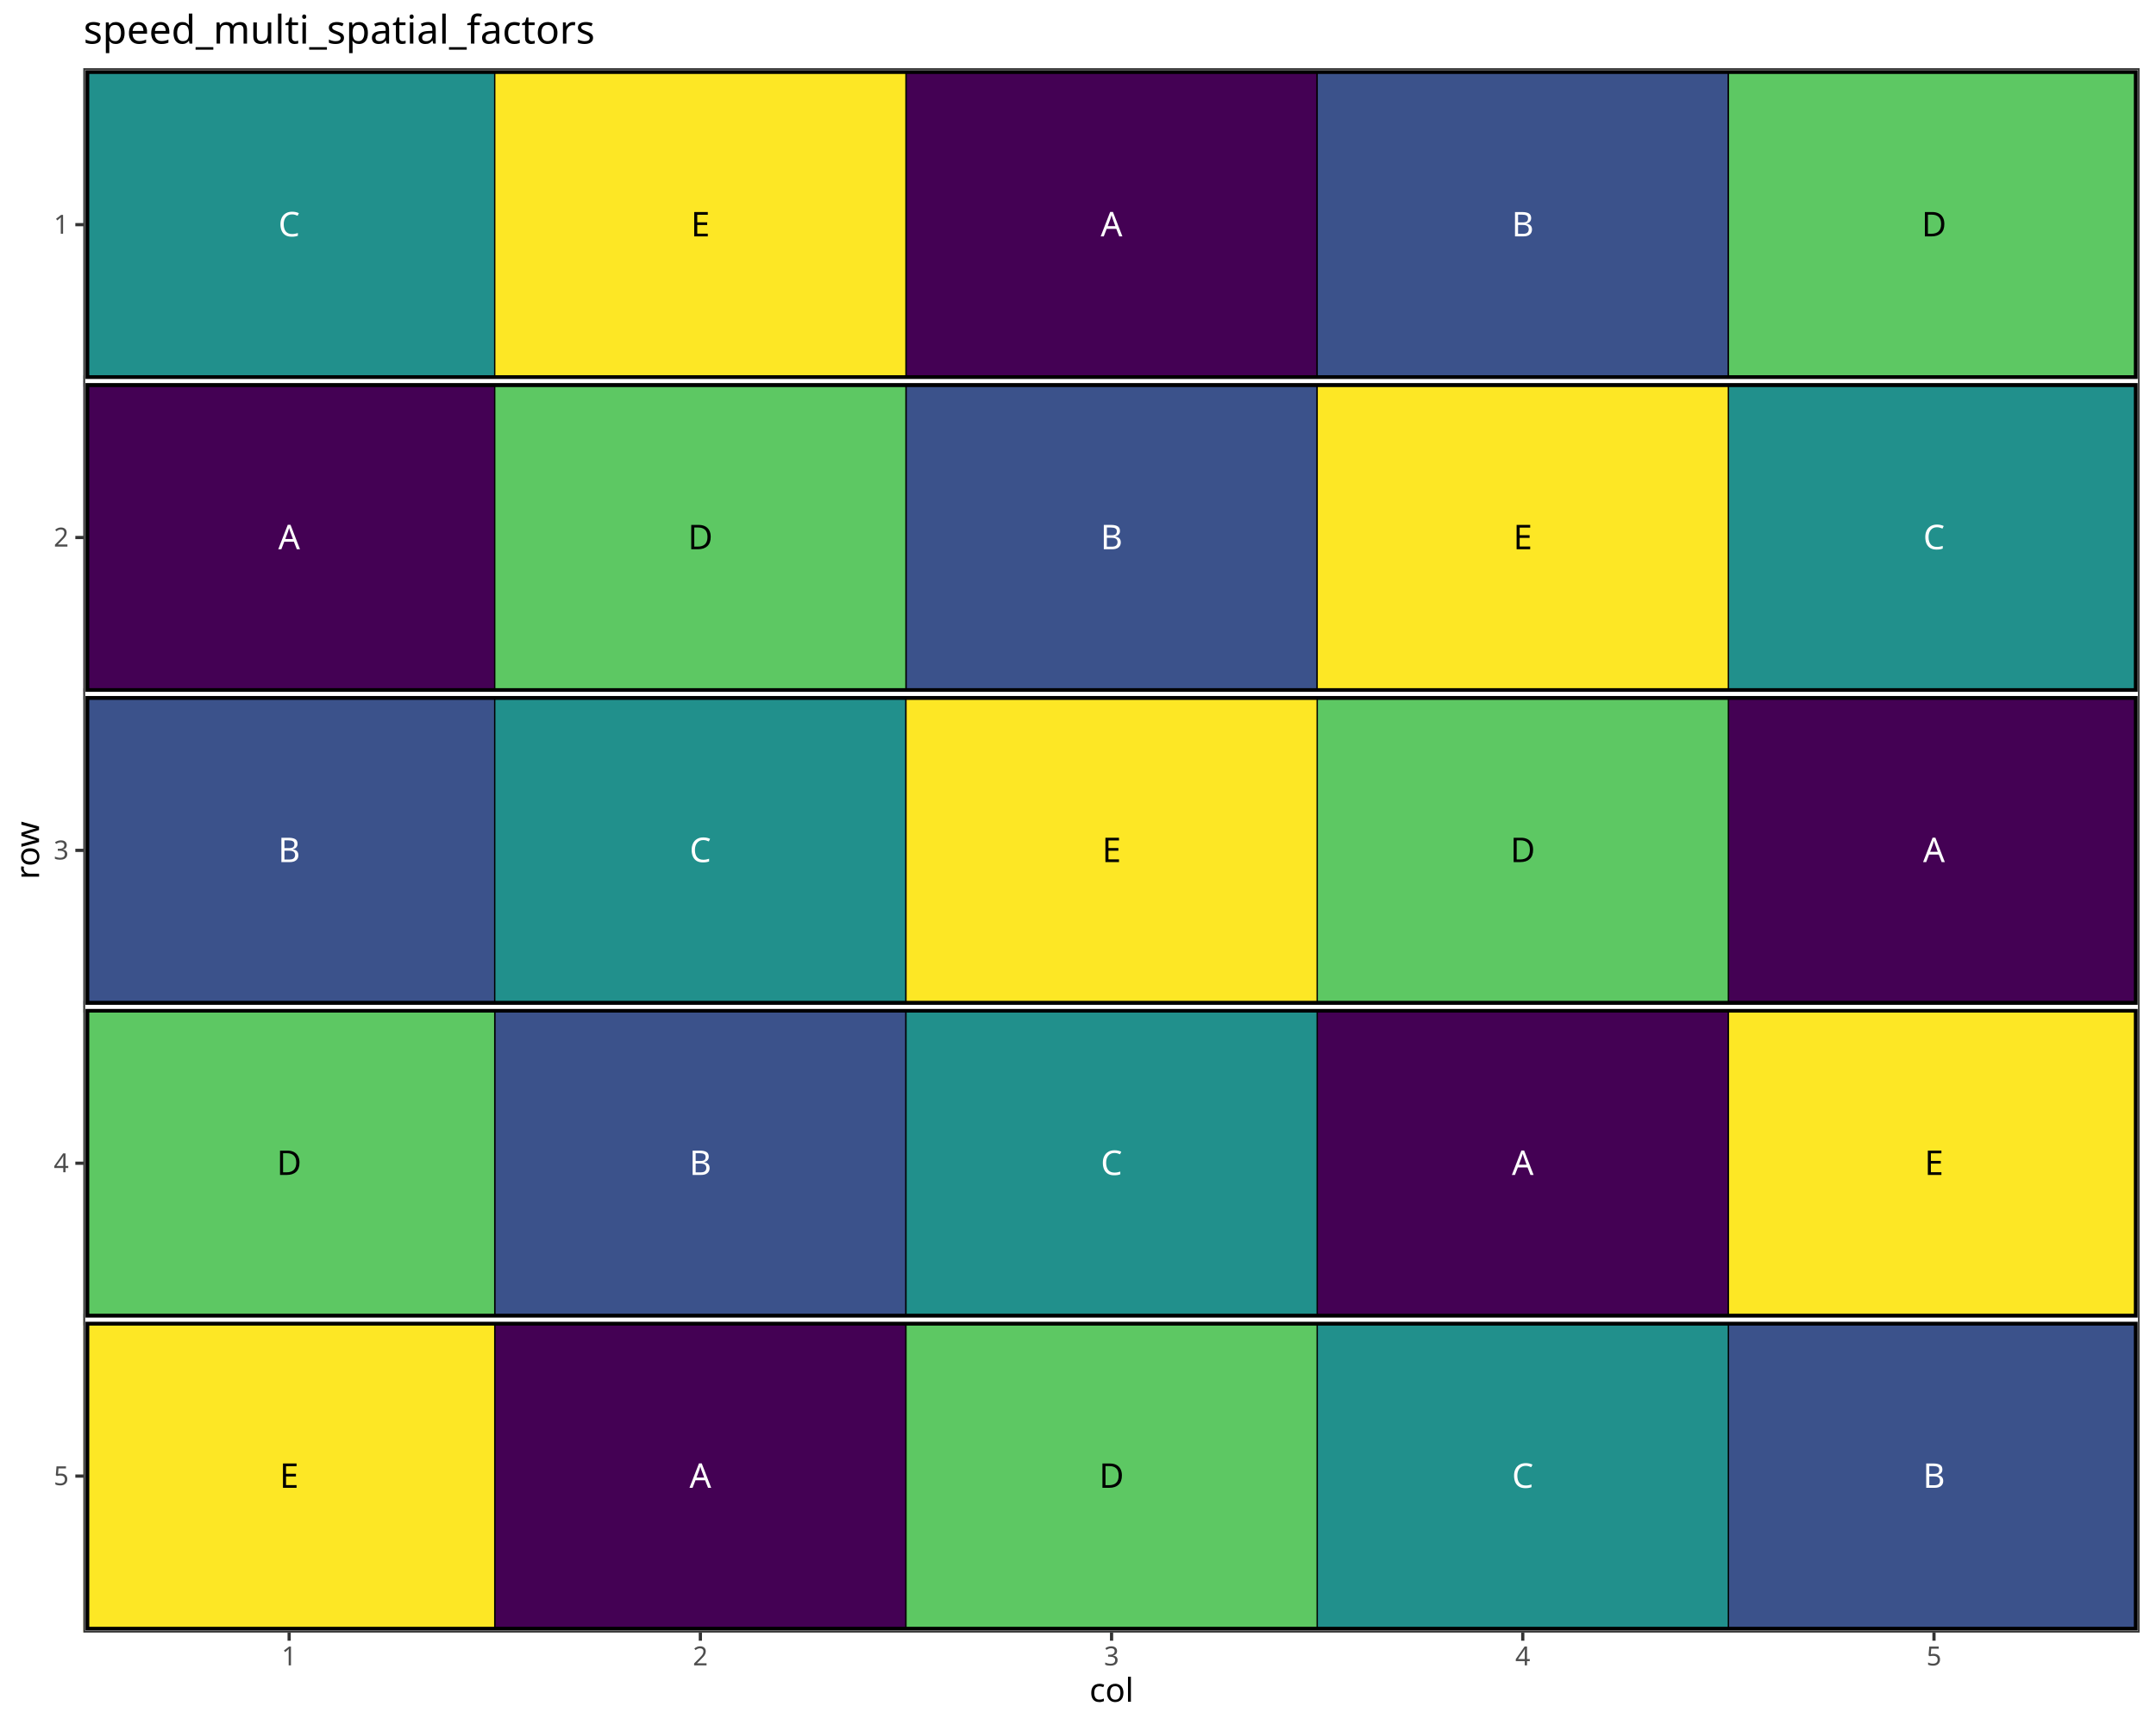
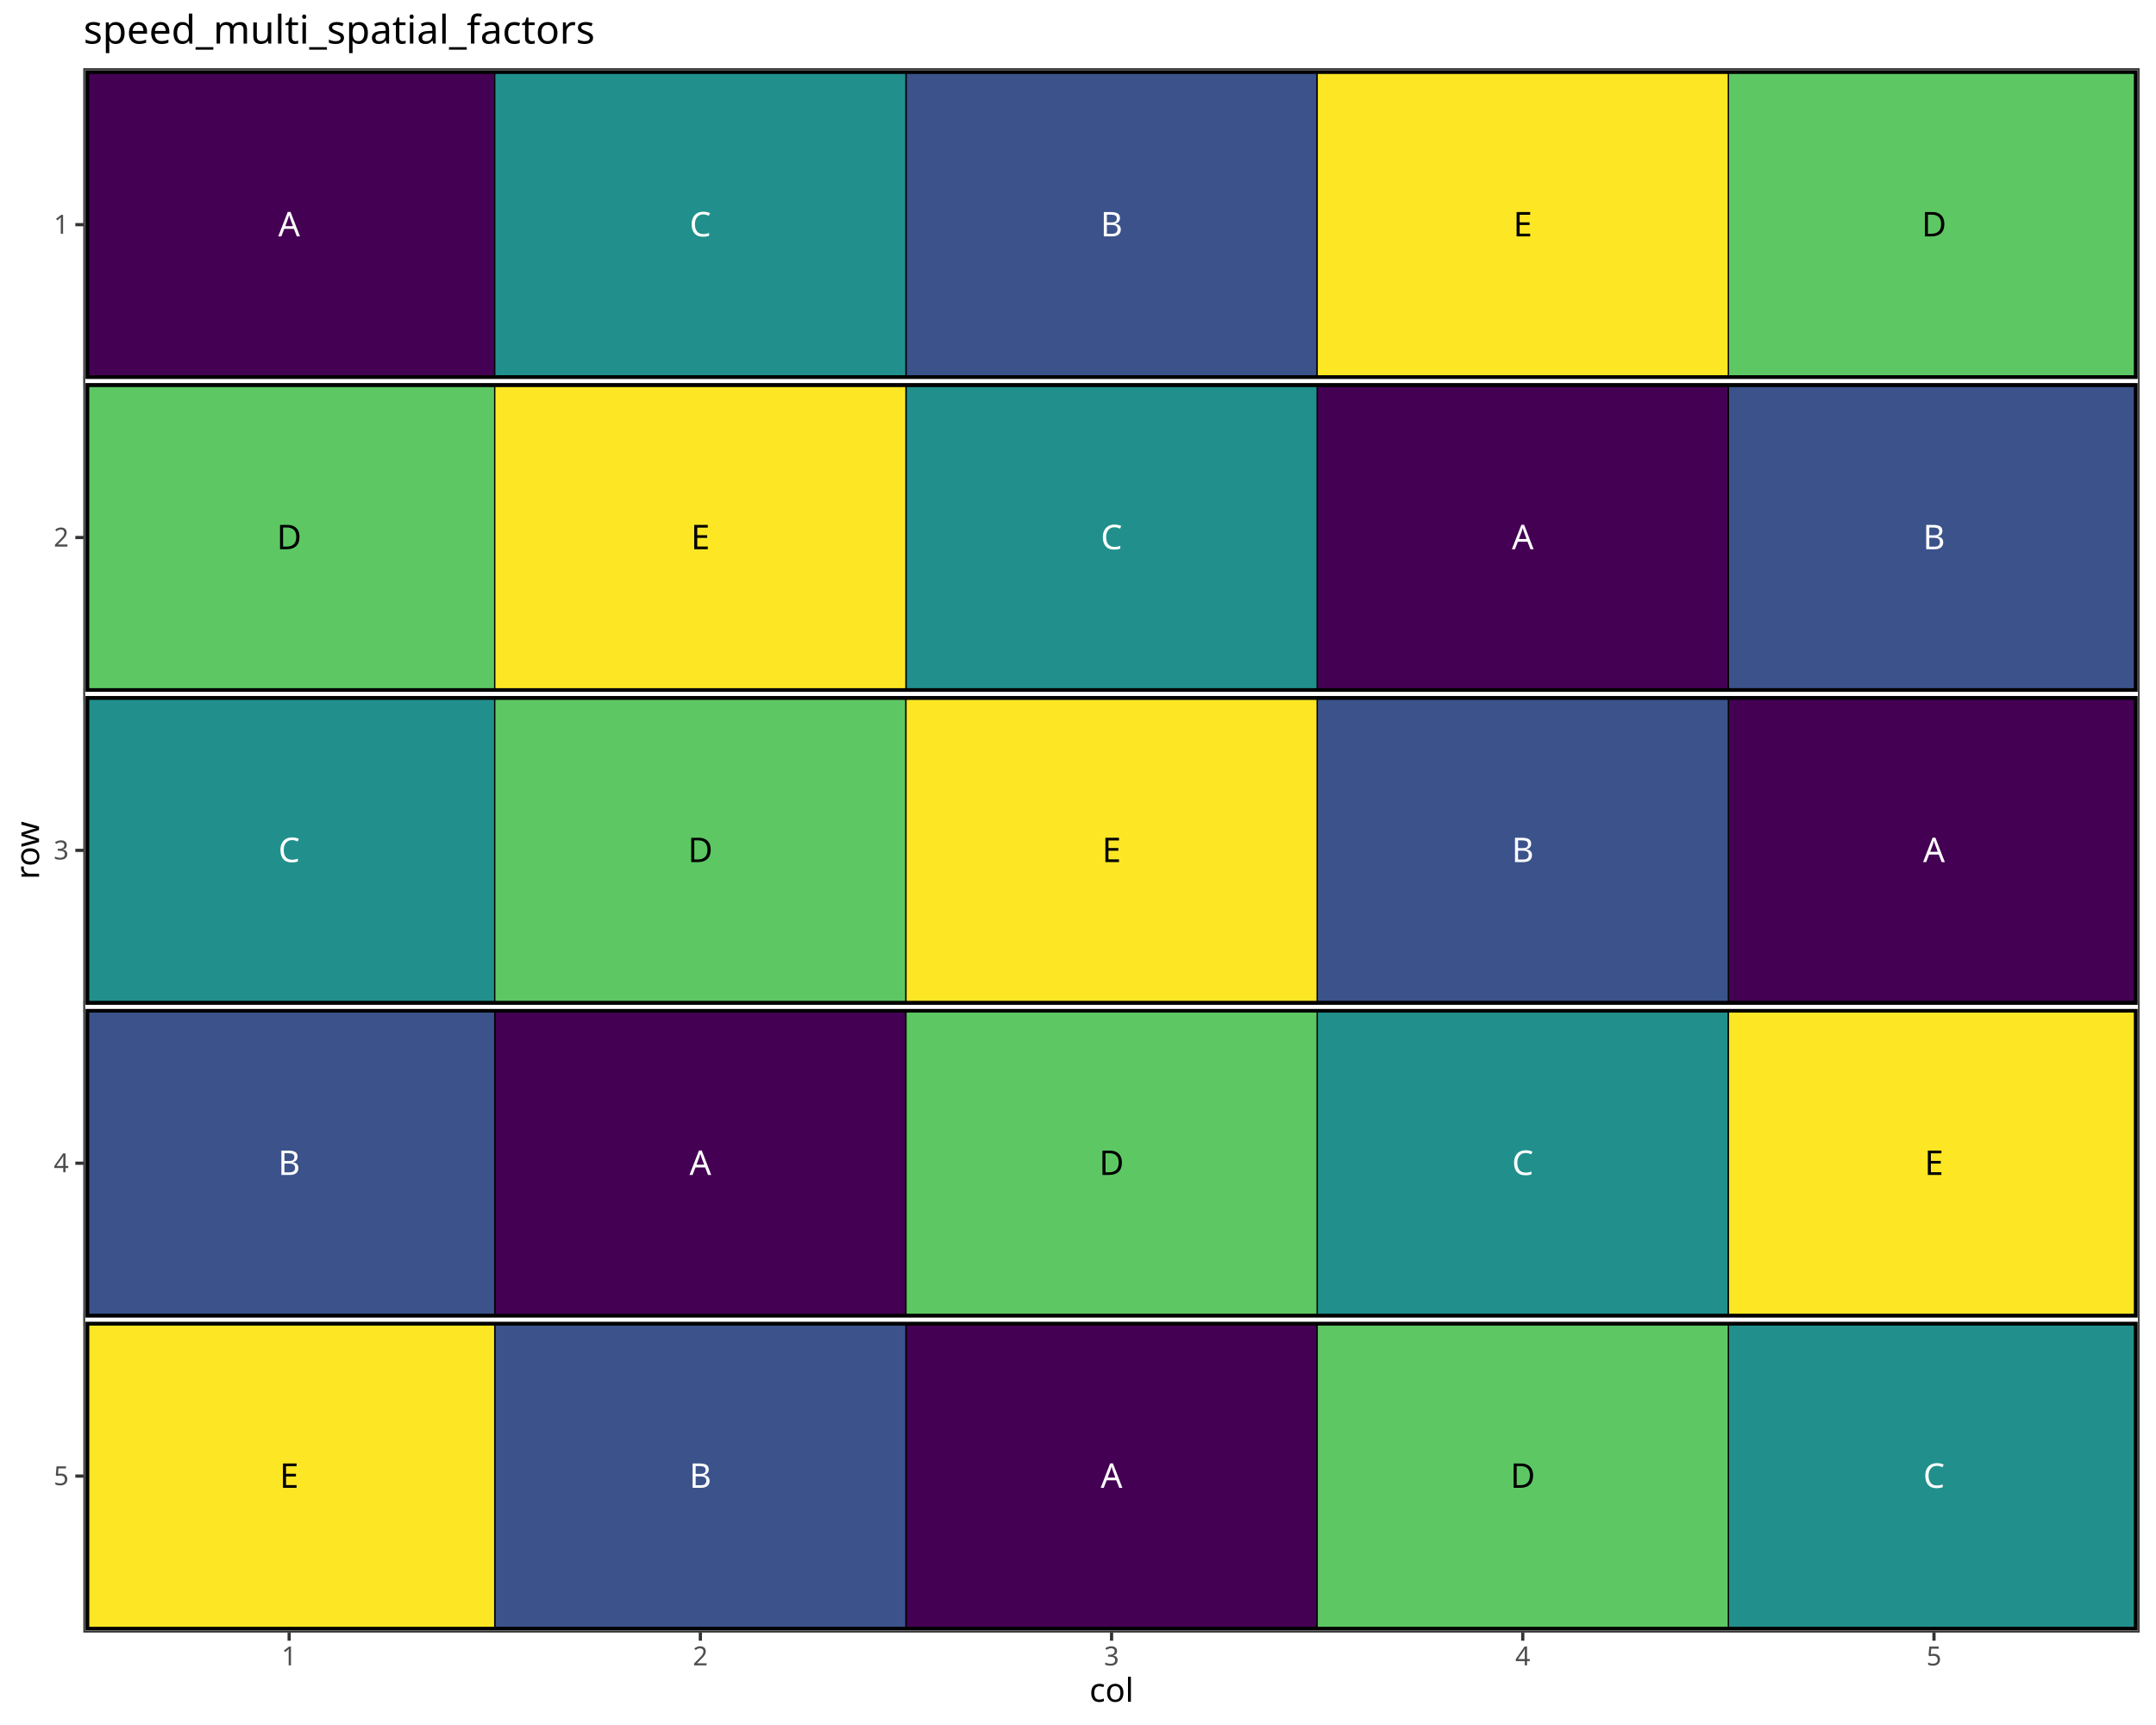
<svg xmlns="http://www.w3.org/2000/svg" class="svglite" data-engine-version="2.0" width="720.00pt" height="576.00pt" viewBox="0 0 720.00 576.00">
  <defs>
    <style type="text/css">
    .svglite line, .svglite polyline, .svglite polygon, .svglite path, .svglite rect, .svglite circle {
      fill: none;
      stroke: #000000;
      stroke-linecap: round;
      stroke-linejoin: round;
      stroke-miterlimit: 10.00;
    }
  </style>
  </defs>
  <rect width="100%" height="100%" style="stroke: none; fill: #FFFFFF;" />
  <defs>
    <clipPath id="cpMC4wMHw3MjAuMDB8MC4wMHw1NzYuMDA=">
      <rect x="0.00" y="0.00" width="720.00" height="576.00" />
    </clipPath>
  </defs>
  <g clip-path="url(#cpMC4wMHw3MjAuMDB8MC4wMHw1NzYuMDA=)">
    <rect x="0.00" y="0.00" width="720.00" height="576.00" style="stroke-width: 1.07; stroke: #FFFFFF; fill: #FFFFFF;" />
  </g>
  <defs>
    <clipPath id="cpMjcuOTB8NzE0LjUyfDIyLjc4fDU0NS4xMQ==">
      <rect x="27.90" y="22.78" width="686.62" height="522.33" />
    </clipPath>
  </defs>
  <g clip-path="url(#cpMjcuOTB8NzE0LjUyfDIyLjc4fDU0NS4xMQ==)">
    <rect x="27.90" y="22.78" width="686.62" height="522.33" style="stroke-width: 1.07; stroke: none; fill: #FFFFFF;" />
    <polyline points="27.90,22.78 714.52,22.78 " style="stroke-width: 0.53; stroke: #EBEBEB; stroke-linecap: butt;" />
    <polyline points="27.90,127.25 714.52,127.25 " style="stroke-width: 0.53; stroke: #EBEBEB; stroke-linecap: butt;" />
    <polyline points="27.90,231.72 714.52,231.72 " style="stroke-width: 0.53; stroke: #EBEBEB; stroke-linecap: butt;" />
    <polyline points="27.90,336.18 714.52,336.18 " style="stroke-width: 0.53; stroke: #EBEBEB; stroke-linecap: butt;" />
    <polyline points="27.90,440.65 714.52,440.65 " style="stroke-width: 0.53; stroke: #EBEBEB; stroke-linecap: butt;" />
    <polyline points="27.90,545.11 714.52,545.11 " style="stroke-width: 0.53; stroke: #EBEBEB; stroke-linecap: butt;" />
    <polyline points="27.90,545.11 27.90,22.78 " style="stroke-width: 0.53; stroke: #EBEBEB; stroke-linecap: butt;" />
    <polyline points="165.22,545.11 165.22,22.78 " style="stroke-width: 0.53; stroke: #EBEBEB; stroke-linecap: butt;" />
    <polyline points="302.55,545.11 302.55,22.78 " style="stroke-width: 0.53; stroke: #EBEBEB; stroke-linecap: butt;" />
    <polyline points="439.87,545.11 439.87,22.78 " style="stroke-width: 0.53; stroke: #EBEBEB; stroke-linecap: butt;" />
    <polyline points="577.20,545.11 577.20,22.78 " style="stroke-width: 0.53; stroke: #EBEBEB; stroke-linecap: butt;" />
    <polyline points="714.52,545.11 714.52,22.78 " style="stroke-width: 0.53; stroke: #EBEBEB; stroke-linecap: butt;" />
    <polyline points="27.90,75.02 714.52,75.02 " style="stroke-width: 1.07; stroke: #EBEBEB; stroke-linecap: butt;" />
    <polyline points="27.90,179.48 714.52,179.48 " style="stroke-width: 1.07; stroke: #EBEBEB; stroke-linecap: butt;" />
    <polyline points="27.90,283.95 714.52,283.95 " style="stroke-width: 1.07; stroke: #EBEBEB; stroke-linecap: butt;" />
    <polyline points="27.90,388.41 714.52,388.41 " style="stroke-width: 1.07; stroke: #EBEBEB; stroke-linecap: butt;" />
    <polyline points="27.90,492.88 714.52,492.88 " style="stroke-width: 1.07; stroke: #EBEBEB; stroke-linecap: butt;" />
    <polyline points="96.56,545.11 96.56,22.78 " style="stroke-width: 1.07; stroke: #EBEBEB; stroke-linecap: butt;" />
    <polyline points="233.89,545.11 233.89,22.78 " style="stroke-width: 1.07; stroke: #EBEBEB; stroke-linecap: butt;" />
    <polyline points="371.21,545.11 371.21,22.78 " style="stroke-width: 1.07; stroke: #EBEBEB; stroke-linecap: butt;" />
    <polyline points="508.53,545.11 508.53,22.78 " style="stroke-width: 1.07; stroke: #EBEBEB; stroke-linecap: butt;" />
    <polyline points="645.86,545.11 645.86,22.78 " style="stroke-width: 1.07; stroke: #EBEBEB; stroke-linecap: butt;" />
-     <rect x="302.55" y="22.78" width="137.32" height="104.47" style="stroke-width: 0.43; stroke-linecap: butt; stroke-linejoin: miter; fill: #440154;" />
+     <rect x="27.90" y="22.78" width="137.32" height="104.47" style="stroke-width: 0.43; stroke-linecap: butt; stroke-linejoin: miter; fill: #440154;" />
    <rect x="577.20" y="231.72" width="137.32" height="104.47" style="stroke-width: 0.43; stroke-linecap: butt; stroke-linejoin: miter; fill: #440154;" />
-     <rect x="439.87" y="336.18" width="137.32" height="104.47" style="stroke-width: 0.43; stroke-linecap: butt; stroke-linejoin: miter; fill: #440154;" />
-     <rect x="27.90" y="127.25" width="137.32" height="104.47" style="stroke-width: 0.43; stroke-linecap: butt; stroke-linejoin: miter; fill: #440154;" />
-     <rect x="165.22" y="440.65" width="137.32" height="104.47" style="stroke-width: 0.43; stroke-linecap: butt; stroke-linejoin: miter; fill: #440154;" />
-     <rect x="27.90" y="231.72" width="137.32" height="104.47" style="stroke-width: 0.43; stroke-linecap: butt; stroke-linejoin: miter; fill: #3B528B;" />
-     <rect x="439.87" y="22.78" width="137.32" height="104.47" style="stroke-width: 0.43; stroke-linecap: butt; stroke-linejoin: miter; fill: #3B528B;" />
-     <rect x="165.22" y="336.18" width="137.32" height="104.47" style="stroke-width: 0.43; stroke-linecap: butt; stroke-linejoin: miter; fill: #3B528B;" />
-     <rect x="302.55" y="127.25" width="137.32" height="104.47" style="stroke-width: 0.43; stroke-linecap: butt; stroke-linejoin: miter; fill: #3B528B;" />
-     <rect x="577.20" y="440.65" width="137.32" height="104.47" style="stroke-width: 0.43; stroke-linecap: butt; stroke-linejoin: miter; fill: #3B528B;" />
-     <rect x="27.90" y="22.78" width="137.32" height="104.47" style="stroke-width: 0.43; stroke-linecap: butt; stroke-linejoin: miter; fill: #21908C;" />
-     <rect x="577.20" y="127.25" width="137.32" height="104.47" style="stroke-width: 0.43; stroke-linecap: butt; stroke-linejoin: miter; fill: #21908C;" />
-     <rect x="165.22" y="231.72" width="137.32" height="104.47" style="stroke-width: 0.43; stroke-linecap: butt; stroke-linejoin: miter; fill: #21908C;" />
-     <rect x="302.55" y="336.18" width="137.32" height="104.47" style="stroke-width: 0.43; stroke-linecap: butt; stroke-linejoin: miter; fill: #21908C;" />
-     <rect x="439.87" y="440.65" width="137.32" height="104.47" style="stroke-width: 0.43; stroke-linecap: butt; stroke-linejoin: miter; fill: #21908C;" />
-     <rect x="165.22" y="127.25" width="137.32" height="104.47" style="stroke-width: 0.43; stroke-linecap: butt; stroke-linejoin: miter; fill: #5DC863;" />
-     <rect x="439.87" y="231.72" width="137.32" height="104.47" style="stroke-width: 0.43; stroke-linecap: butt; stroke-linejoin: miter; fill: #5DC863;" />
-     <rect x="302.55" y="440.65" width="137.32" height="104.47" style="stroke-width: 0.43; stroke-linecap: butt; stroke-linejoin: miter; fill: #5DC863;" />
-     <rect x="27.90" y="336.18" width="137.32" height="104.47" style="stroke-width: 0.43; stroke-linecap: butt; stroke-linejoin: miter; fill: #5DC863;" />
+     <rect x="439.87" y="127.25" width="137.32" height="104.47" style="stroke-width: 0.43; stroke-linecap: butt; stroke-linejoin: miter; fill: #440154;" />
+     <rect x="302.55" y="440.65" width="137.32" height="104.47" style="stroke-width: 0.43; stroke-linecap: butt; stroke-linejoin: miter; fill: #440154;" />
+     <rect x="165.22" y="336.18" width="137.32" height="104.47" style="stroke-width: 0.43; stroke-linecap: butt; stroke-linejoin: miter; fill: #440154;" />
+     <rect x="577.20" y="127.25" width="137.32" height="104.47" style="stroke-width: 0.43; stroke-linecap: butt; stroke-linejoin: miter; fill: #3B528B;" />
+     <rect x="27.90" y="336.18" width="137.32" height="104.47" style="stroke-width: 0.43; stroke-linecap: butt; stroke-linejoin: miter; fill: #3B528B;" />
+     <rect x="439.87" y="231.72" width="137.32" height="104.47" style="stroke-width: 0.43; stroke-linecap: butt; stroke-linejoin: miter; fill: #3B528B;" />
+     <rect x="165.22" y="440.65" width="137.32" height="104.47" style="stroke-width: 0.43; stroke-linecap: butt; stroke-linejoin: miter; fill: #3B528B;" />
+     <rect x="302.55" y="22.78" width="137.32" height="104.47" style="stroke-width: 0.43; stroke-linecap: butt; stroke-linejoin: miter; fill: #3B528B;" />
+     <rect x="165.22" y="22.78" width="137.32" height="104.47" style="stroke-width: 0.43; stroke-linecap: butt; stroke-linejoin: miter; fill: #21908C;" />
+     <rect x="302.55" y="127.25" width="137.32" height="104.47" style="stroke-width: 0.43; stroke-linecap: butt; stroke-linejoin: miter; fill: #21908C;" />
+     <rect x="27.90" y="231.72" width="137.32" height="104.47" style="stroke-width: 0.43; stroke-linecap: butt; stroke-linejoin: miter; fill: #21908C;" />
+     <rect x="577.20" y="440.65" width="137.32" height="104.47" style="stroke-width: 0.43; stroke-linecap: butt; stroke-linejoin: miter; fill: #21908C;" />
+     <rect x="439.87" y="336.18" width="137.32" height="104.47" style="stroke-width: 0.43; stroke-linecap: butt; stroke-linejoin: miter; fill: #21908C;" />
+     <rect x="27.90" y="127.25" width="137.32" height="104.47" style="stroke-width: 0.43; stroke-linecap: butt; stroke-linejoin: miter; fill: #5DC863;" />
+     <rect x="165.22" y="231.72" width="137.32" height="104.47" style="stroke-width: 0.43; stroke-linecap: butt; stroke-linejoin: miter; fill: #5DC863;" />
+     <rect x="302.55" y="336.18" width="137.32" height="104.47" style="stroke-width: 0.43; stroke-linecap: butt; stroke-linejoin: miter; fill: #5DC863;" />
+     <rect x="439.87" y="440.65" width="137.32" height="104.47" style="stroke-width: 0.43; stroke-linecap: butt; stroke-linejoin: miter; fill: #5DC863;" />
    <rect x="577.20" y="22.78" width="137.32" height="104.47" style="stroke-width: 0.43; stroke-linecap: butt; stroke-linejoin: miter; fill: #5DC863;" />
-     <rect x="439.87" y="127.25" width="137.32" height="104.47" style="stroke-width: 0.43; stroke-linecap: butt; stroke-linejoin: miter; fill: #FDE725;" />
+     <rect x="439.87" y="22.78" width="137.32" height="104.47" style="stroke-width: 0.43; stroke-linecap: butt; stroke-linejoin: miter; fill: #FDE725;" />
+     <rect x="577.20" y="336.18" width="137.32" height="104.47" style="stroke-width: 0.43; stroke-linecap: butt; stroke-linejoin: miter; fill: #FDE725;" />
    <rect x="302.55" y="231.72" width="137.32" height="104.47" style="stroke-width: 0.43; stroke-linecap: butt; stroke-linejoin: miter; fill: #FDE725;" />
-     <rect x="165.22" y="22.78" width="137.32" height="104.47" style="stroke-width: 0.43; stroke-linecap: butt; stroke-linejoin: miter; fill: #FDE725;" />
-     <rect x="577.20" y="336.18" width="137.32" height="104.47" style="stroke-width: 0.43; stroke-linecap: butt; stroke-linejoin: miter; fill: #FDE725;" />
    <rect x="27.90" y="440.65" width="137.32" height="104.47" style="stroke-width: 0.43; stroke-linecap: butt; stroke-linejoin: miter; fill: #FDE725;" />
-     <text x="371.21" y="78.93" text-anchor="middle" style="font-size: 11.38px; fill: #FFFFFF; font-family: sans;" textLength="7.59px" lengthAdjust="spacingAndGlyphs">A</text>
+     <rect x="165.22" y="127.25" width="137.32" height="104.47" style="stroke-width: 0.43; stroke-linecap: butt; stroke-linejoin: miter; fill: #FDE725;" />
+     <text x="96.56" y="78.93" text-anchor="middle" style="font-size: 11.38px; fill: #FFFFFF; font-family: sans;" textLength="7.59px" lengthAdjust="spacingAndGlyphs">A</text>
    <text x="645.86" y="287.86" text-anchor="middle" style="font-size: 11.38px; fill: #FFFFFF; font-family: sans;" textLength="7.59px" lengthAdjust="spacingAndGlyphs">A</text>
-     <text x="508.53" y="392.33" text-anchor="middle" style="font-size: 11.38px; fill: #FFFFFF; font-family: sans;" textLength="7.59px" lengthAdjust="spacingAndGlyphs">A</text>
-     <text x="96.56" y="183.40" text-anchor="middle" style="font-size: 11.38px; fill: #FFFFFF; font-family: sans;" textLength="7.59px" lengthAdjust="spacingAndGlyphs">A</text>
-     <text x="233.89" y="496.80" text-anchor="middle" style="font-size: 11.38px; fill: #FFFFFF; font-family: sans;" textLength="7.59px" lengthAdjust="spacingAndGlyphs">A</text>
-     <text x="96.56" y="287.86" text-anchor="middle" style="font-size: 11.38px; fill: #FFFFFF; font-family: sans;" textLength="7.59px" lengthAdjust="spacingAndGlyphs">B</text>
-     <text x="508.53" y="78.93" text-anchor="middle" style="font-size: 11.38px; fill: #FFFFFF; font-family: sans;" textLength="7.59px" lengthAdjust="spacingAndGlyphs">B</text>
-     <text x="233.89" y="392.33" text-anchor="middle" style="font-size: 11.38px; fill: #FFFFFF; font-family: sans;" textLength="7.59px" lengthAdjust="spacingAndGlyphs">B</text>
-     <text x="371.21" y="183.40" text-anchor="middle" style="font-size: 11.38px; fill: #FFFFFF; font-family: sans;" textLength="7.59px" lengthAdjust="spacingAndGlyphs">B</text>
-     <text x="645.86" y="496.80" text-anchor="middle" style="font-size: 11.38px; fill: #FFFFFF; font-family: sans;" textLength="7.59px" lengthAdjust="spacingAndGlyphs">B</text>
-     <text x="96.56" y="78.93" text-anchor="middle" style="font-size: 11.38px; fill: #FFFFFF; font-family: sans;" textLength="8.22px" lengthAdjust="spacingAndGlyphs">C</text>
-     <text x="645.86" y="183.40" text-anchor="middle" style="font-size: 11.38px; fill: #FFFFFF; font-family: sans;" textLength="8.22px" lengthAdjust="spacingAndGlyphs">C</text>
-     <text x="233.89" y="287.86" text-anchor="middle" style="font-size: 11.38px; fill: #FFFFFF; font-family: sans;" textLength="8.22px" lengthAdjust="spacingAndGlyphs">C</text>
-     <text x="371.21" y="392.33" text-anchor="middle" style="font-size: 11.38px; fill: #FFFFFF; font-family: sans;" textLength="8.22px" lengthAdjust="spacingAndGlyphs">C</text>
-     <text x="508.53" y="496.80" text-anchor="middle" style="font-size: 11.38px; fill: #FFFFFF; font-family: sans;" textLength="8.22px" lengthAdjust="spacingAndGlyphs">C</text>
-     <text x="233.89" y="183.40" text-anchor="middle" style="font-size: 11.38px; font-family: sans;" textLength="8.22px" lengthAdjust="spacingAndGlyphs">D</text>
-     <text x="508.53" y="287.86" text-anchor="middle" style="font-size: 11.38px; font-family: sans;" textLength="8.22px" lengthAdjust="spacingAndGlyphs">D</text>
-     <text x="371.21" y="496.80" text-anchor="middle" style="font-size: 11.38px; font-family: sans;" textLength="8.22px" lengthAdjust="spacingAndGlyphs">D</text>
-     <text x="96.56" y="392.33" text-anchor="middle" style="font-size: 11.38px; font-family: sans;" textLength="8.22px" lengthAdjust="spacingAndGlyphs">D</text>
+     <text x="508.53" y="183.40" text-anchor="middle" style="font-size: 11.38px; fill: #FFFFFF; font-family: sans;" textLength="7.59px" lengthAdjust="spacingAndGlyphs">A</text>
+     <text x="371.21" y="496.80" text-anchor="middle" style="font-size: 11.38px; fill: #FFFFFF; font-family: sans;" textLength="7.59px" lengthAdjust="spacingAndGlyphs">A</text>
+     <text x="233.89" y="392.33" text-anchor="middle" style="font-size: 11.38px; fill: #FFFFFF; font-family: sans;" textLength="7.59px" lengthAdjust="spacingAndGlyphs">A</text>
+     <text x="645.86" y="183.40" text-anchor="middle" style="font-size: 11.38px; fill: #FFFFFF; font-family: sans;" textLength="7.59px" lengthAdjust="spacingAndGlyphs">B</text>
+     <text x="96.56" y="392.33" text-anchor="middle" style="font-size: 11.38px; fill: #FFFFFF; font-family: sans;" textLength="7.59px" lengthAdjust="spacingAndGlyphs">B</text>
+     <text x="508.53" y="287.86" text-anchor="middle" style="font-size: 11.38px; fill: #FFFFFF; font-family: sans;" textLength="7.59px" lengthAdjust="spacingAndGlyphs">B</text>
+     <text x="233.89" y="496.80" text-anchor="middle" style="font-size: 11.38px; fill: #FFFFFF; font-family: sans;" textLength="7.59px" lengthAdjust="spacingAndGlyphs">B</text>
+     <text x="371.21" y="78.93" text-anchor="middle" style="font-size: 11.38px; fill: #FFFFFF; font-family: sans;" textLength="7.59px" lengthAdjust="spacingAndGlyphs">B</text>
+     <text x="233.89" y="78.93" text-anchor="middle" style="font-size: 11.38px; fill: #FFFFFF; font-family: sans;" textLength="8.22px" lengthAdjust="spacingAndGlyphs">C</text>
+     <text x="371.21" y="183.40" text-anchor="middle" style="font-size: 11.38px; fill: #FFFFFF; font-family: sans;" textLength="8.22px" lengthAdjust="spacingAndGlyphs">C</text>
+     <text x="96.56" y="287.86" text-anchor="middle" style="font-size: 11.38px; fill: #FFFFFF; font-family: sans;" textLength="8.22px" lengthAdjust="spacingAndGlyphs">C</text>
+     <text x="645.86" y="496.80" text-anchor="middle" style="font-size: 11.38px; fill: #FFFFFF; font-family: sans;" textLength="8.22px" lengthAdjust="spacingAndGlyphs">C</text>
+     <text x="508.53" y="392.33" text-anchor="middle" style="font-size: 11.38px; fill: #FFFFFF; font-family: sans;" textLength="8.22px" lengthAdjust="spacingAndGlyphs">C</text>
+     <text x="96.56" y="183.40" text-anchor="middle" style="font-size: 11.38px; font-family: sans;" textLength="8.22px" lengthAdjust="spacingAndGlyphs">D</text>
+     <text x="233.89" y="287.86" text-anchor="middle" style="font-size: 11.38px; font-family: sans;" textLength="8.22px" lengthAdjust="spacingAndGlyphs">D</text>
+     <text x="371.21" y="392.33" text-anchor="middle" style="font-size: 11.38px; font-family: sans;" textLength="8.22px" lengthAdjust="spacingAndGlyphs">D</text>
+     <text x="508.53" y="496.80" text-anchor="middle" style="font-size: 11.38px; font-family: sans;" textLength="8.22px" lengthAdjust="spacingAndGlyphs">D</text>
    <text x="645.86" y="78.93" text-anchor="middle" style="font-size: 11.38px; font-family: sans;" textLength="8.22px" lengthAdjust="spacingAndGlyphs">D</text>
-     <text x="508.53" y="183.40" text-anchor="middle" style="font-size: 11.38px; font-family: sans;" textLength="7.59px" lengthAdjust="spacingAndGlyphs">E</text>
+     <text x="508.53" y="78.93" text-anchor="middle" style="font-size: 11.38px; font-family: sans;" textLength="7.59px" lengthAdjust="spacingAndGlyphs">E</text>
+     <text x="645.86" y="392.33" text-anchor="middle" style="font-size: 11.38px; font-family: sans;" textLength="7.59px" lengthAdjust="spacingAndGlyphs">E</text>
    <text x="371.21" y="287.86" text-anchor="middle" style="font-size: 11.38px; font-family: sans;" textLength="7.59px" lengthAdjust="spacingAndGlyphs">E</text>
-     <text x="233.89" y="78.93" text-anchor="middle" style="font-size: 11.38px; font-family: sans;" textLength="7.59px" lengthAdjust="spacingAndGlyphs">E</text>
-     <text x="645.86" y="392.33" text-anchor="middle" style="font-size: 11.38px; font-family: sans;" textLength="7.59px" lengthAdjust="spacingAndGlyphs">E</text>
    <text x="96.56" y="496.80" text-anchor="middle" style="font-size: 11.38px; font-family: sans;" textLength="7.59px" lengthAdjust="spacingAndGlyphs">E</text>
+     <text x="233.89" y="183.40" text-anchor="middle" style="font-size: 11.38px; font-family: sans;" textLength="7.59px" lengthAdjust="spacingAndGlyphs">E</text>
    <rect x="27.90" y="22.78" width="686.62" height="104.47" style="stroke-width: 3.84; stroke-linecap: butt; stroke-linejoin: miter;" />
    <rect x="27.90" y="127.25" width="686.62" height="104.47" style="stroke-width: 3.84; stroke-linecap: butt; stroke-linejoin: miter;" />
    <rect x="27.90" y="231.72" width="686.62" height="104.47" style="stroke-width: 3.84; stroke-linecap: butt; stroke-linejoin: miter;" />
    <rect x="27.90" y="336.18" width="686.62" height="104.47" style="stroke-width: 3.84; stroke-linecap: butt; stroke-linejoin: miter;" />
    <rect x="27.90" y="440.65" width="686.62" height="104.47" style="stroke-width: 3.84; stroke-linecap: butt; stroke-linejoin: miter;" />
    <rect x="27.90" y="22.78" width="686.62" height="104.47" style="stroke-width: 1.28; stroke: #FFFFFF; stroke-linecap: butt; stroke-linejoin: miter;" />
    <rect x="27.90" y="127.25" width="686.62" height="104.47" style="stroke-width: 1.28; stroke: #FFFFFF; stroke-linecap: butt; stroke-linejoin: miter;" />
    <rect x="27.90" y="231.72" width="686.62" height="104.47" style="stroke-width: 1.28; stroke: #FFFFFF; stroke-linecap: butt; stroke-linejoin: miter;" />
    <rect x="27.90" y="336.18" width="686.62" height="104.47" style="stroke-width: 1.28; stroke: #FFFFFF; stroke-linecap: butt; stroke-linejoin: miter;" />
    <rect x="27.90" y="440.65" width="686.62" height="104.47" style="stroke-width: 1.28; stroke: #FFFFFF; stroke-linecap: butt; stroke-linejoin: miter;" />
    <rect x="27.90" y="22.78" width="686.62" height="522.33" style="stroke-width: 1.07; stroke: #333333;" />
  </g>
  <g clip-path="url(#cpMC4wMHw3MjAuMDB8MC4wMHw1NzYuMDA=)">
    <text x="22.97" y="78.04" text-anchor="end" style="font-size: 8.80px; fill: #4D4D4D; font-family: sans;" textLength="4.89px" lengthAdjust="spacingAndGlyphs">1</text>
    <text x="22.97" y="182.51" text-anchor="end" style="font-size: 8.80px; fill: #4D4D4D; font-family: sans;" textLength="4.89px" lengthAdjust="spacingAndGlyphs">2</text>
    <text x="22.97" y="286.98" text-anchor="end" style="font-size: 8.80px; fill: #4D4D4D; font-family: sans;" textLength="4.89px" lengthAdjust="spacingAndGlyphs">3</text>
    <text x="22.97" y="391.44" text-anchor="end" style="font-size: 8.80px; fill: #4D4D4D; font-family: sans;" textLength="4.89px" lengthAdjust="spacingAndGlyphs">4</text>
    <text x="22.97" y="495.91" text-anchor="end" style="font-size: 8.80px; fill: #4D4D4D; font-family: sans;" textLength="4.89px" lengthAdjust="spacingAndGlyphs">5</text>
    <polyline points="25.16,75.02 27.90,75.02 " style="stroke-width: 1.07; stroke: #333333; stroke-linecap: butt;" />
    <polyline points="25.16,179.48 27.90,179.48 " style="stroke-width: 1.07; stroke: #333333; stroke-linecap: butt;" />
    <polyline points="25.16,283.95 27.90,283.95 " style="stroke-width: 1.07; stroke: #333333; stroke-linecap: butt;" />
    <polyline points="25.16,388.41 27.90,388.41 " style="stroke-width: 1.07; stroke: #333333; stroke-linecap: butt;" />
    <polyline points="25.16,492.88 27.90,492.88 " style="stroke-width: 1.07; stroke: #333333; stroke-linecap: butt;" />
    <polyline points="96.56,547.85 96.56,545.11 " style="stroke-width: 1.07; stroke: #333333; stroke-linecap: butt;" />
    <polyline points="233.89,547.85 233.89,545.11 " style="stroke-width: 1.07; stroke: #333333; stroke-linecap: butt;" />
    <polyline points="371.21,547.85 371.21,545.11 " style="stroke-width: 1.07; stroke: #333333; stroke-linecap: butt;" />
    <polyline points="508.53,547.85 508.53,545.11 " style="stroke-width: 1.07; stroke: #333333; stroke-linecap: butt;" />
    <polyline points="645.86,547.85 645.86,545.11 " style="stroke-width: 1.07; stroke: #333333; stroke-linecap: butt;" />
    <text x="96.56" y="556.10" text-anchor="middle" style="font-size: 8.80px; fill: #4D4D4D; font-family: sans;" textLength="4.89px" lengthAdjust="spacingAndGlyphs">1</text>
    <text x="233.89" y="556.10" text-anchor="middle" style="font-size: 8.80px; fill: #4D4D4D; font-family: sans;" textLength="4.89px" lengthAdjust="spacingAndGlyphs">2</text>
    <text x="371.21" y="556.10" text-anchor="middle" style="font-size: 8.80px; fill: #4D4D4D; font-family: sans;" textLength="4.89px" lengthAdjust="spacingAndGlyphs">3</text>
    <text x="508.53" y="556.10" text-anchor="middle" style="font-size: 8.80px; fill: #4D4D4D; font-family: sans;" textLength="4.89px" lengthAdjust="spacingAndGlyphs">4</text>
    <text x="645.86" y="556.10" text-anchor="middle" style="font-size: 8.80px; fill: #4D4D4D; font-family: sans;" textLength="4.89px" lengthAdjust="spacingAndGlyphs">5</text>
    <text x="371.21" y="568.24" text-anchor="middle" style="font-size: 11.00px; font-family: sans;" textLength="14.06px" lengthAdjust="spacingAndGlyphs">col</text>
    <text transform="translate(13.05,283.95) rotate(-90)" text-anchor="middle" style="font-size: 11.00px; font-family: sans;" textLength="17.73px" lengthAdjust="spacingAndGlyphs">row</text>
    <text x="27.90" y="14.56" style="font-size: 13.20px; font-family: sans;" textLength="163.65px" lengthAdjust="spacingAndGlyphs">speed_multi_spatial_factors</text>
  </g>
</svg>
